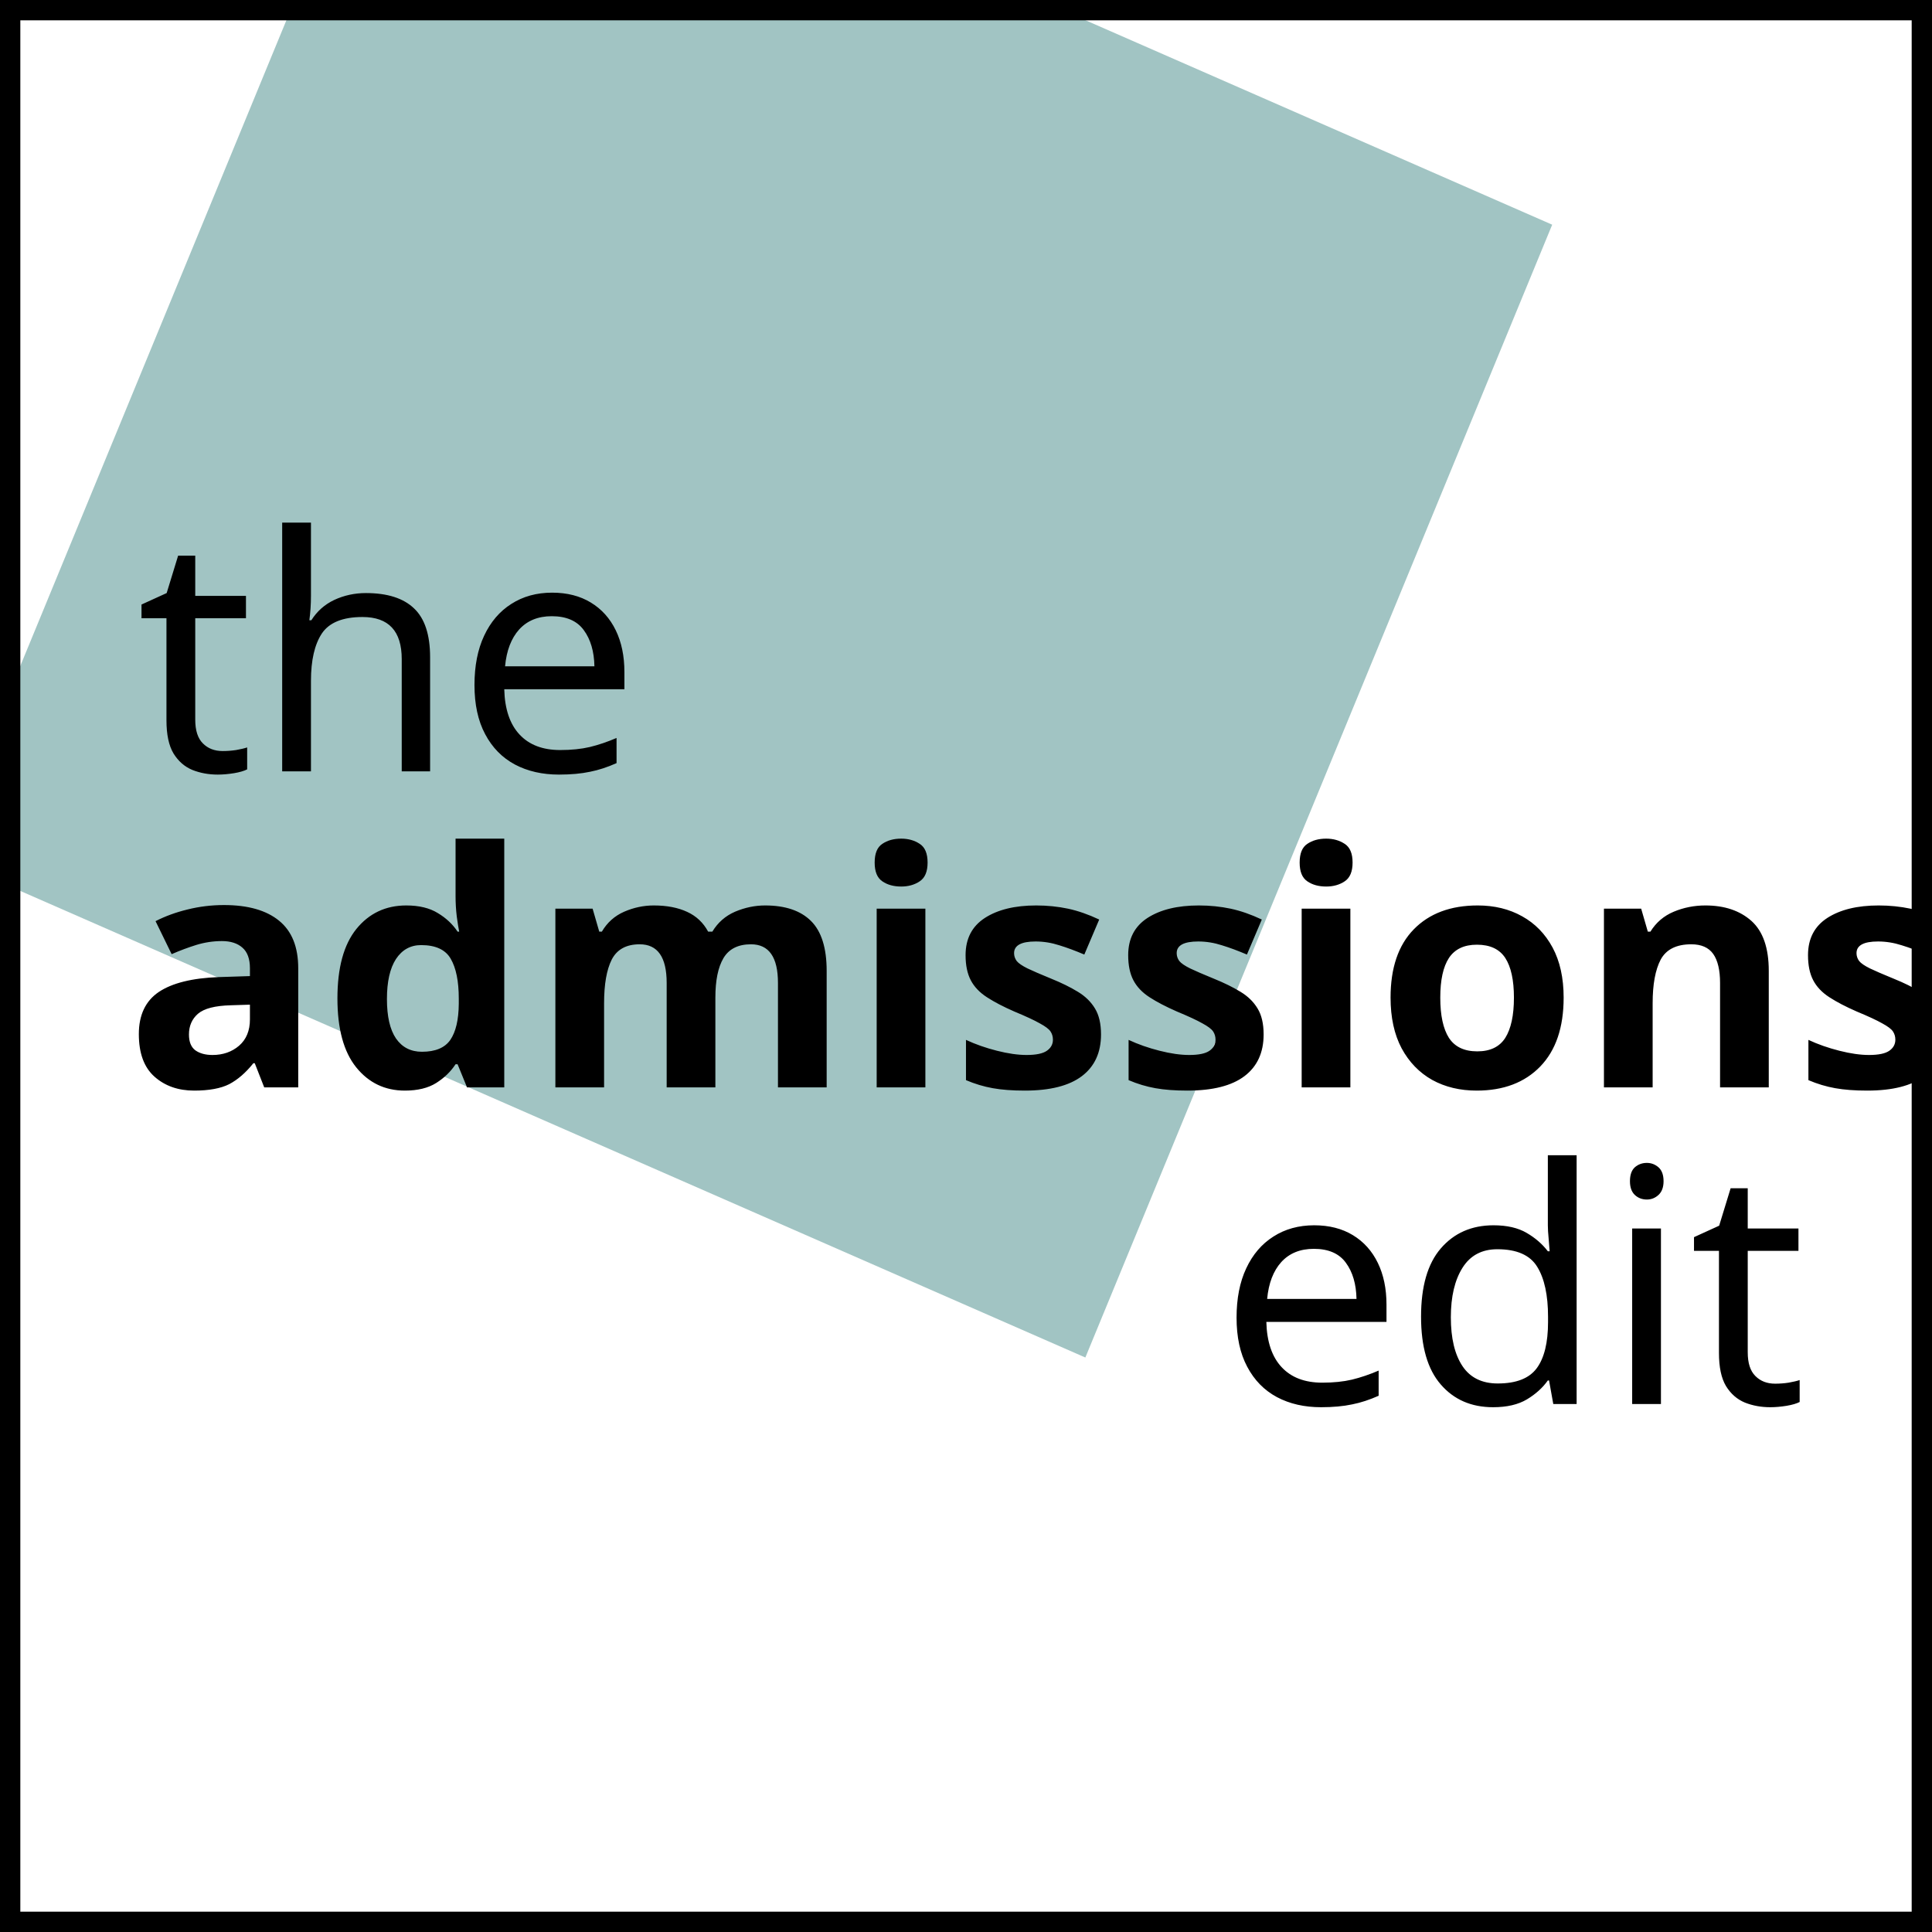
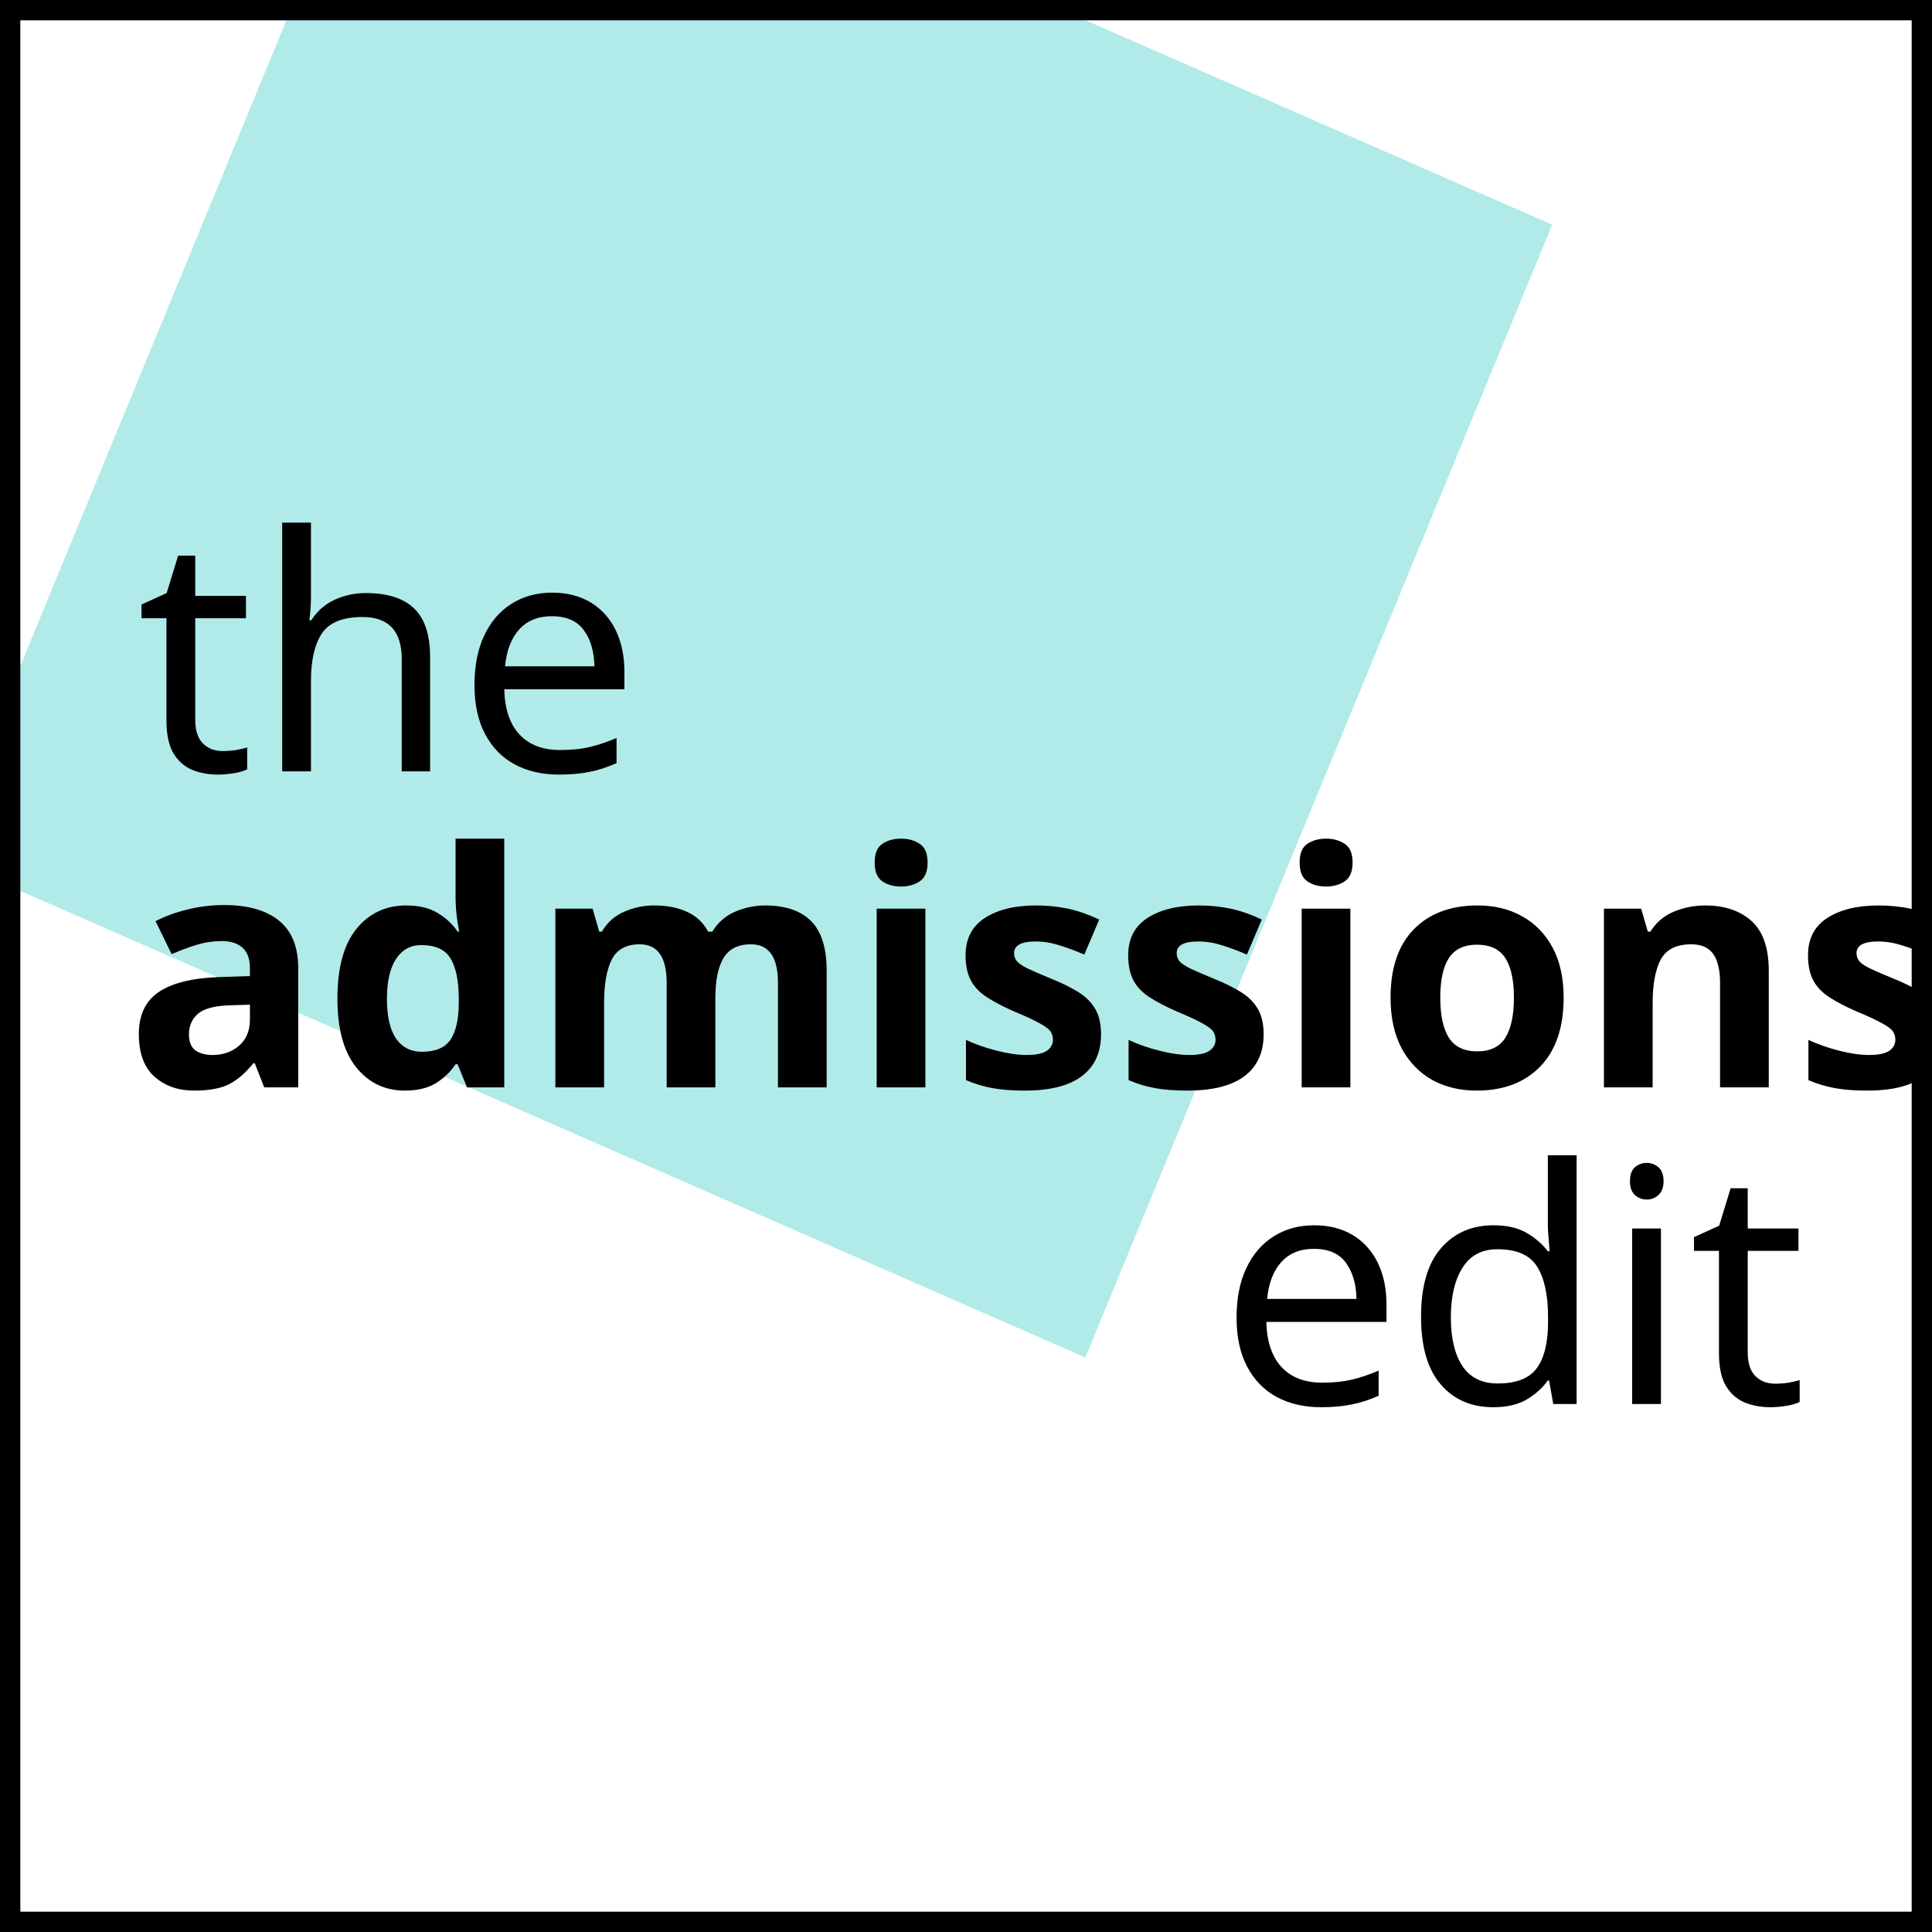
- <svg xmlns="http://www.w3.org/2000/svg" id="svg8" version="1.1" viewBox="0 0 150 150" height="150mm" width="150mm">
+ <svg xmlns="http://www.w3.org/2000/svg" width="150mm" height="150mm" viewBox="0 0 150 150" version="1.1" id="svg8">
  <defs id="defs2">
    </defs>
-   <g transform="translate(-28.95077,-40.27121)" id="layer1">
-     <path d="M -88.018,63.284 H 7.11 V 160.218 H -88.018 Z" style="fill:#a1c4c3;fill-opacity:1;stroke:none;stroke-width:3.884" id="rect893" width="95.127" height="96.934" x="-88.018" y="63.284" transform="matrix(0.3810222,-0.9245659,0.9159615,0.4012662,0,0)" />
-     <text id="text835" y="124.695" x="38.667" style="font-style:normal;font-weight:normal;font-size:25.4px;line-height:1;font-family:sans-serif;fill:#000000;fill-opacity:1;stroke:none;stroke-width:0.265" xml:space="preserve">
-       <tspan id="tspan839" style="font-style:normal;font-variant:normal;font-weight:600;font-stretch:normal;font-family:'Avenir Next';-inkscape-font-specification:'Avenir Next Semi-Bold';word-spacing:0px;fill:#000000;fill-opacity:1;stroke-width:0.265" y="124.695" x="38.667">admissions</tspan>
+   <g id="layer1" transform="translate(-28.95077,-40.27121)">
+     <path transform="matrix(0.3810222,-0.9245659,0.9159615,0.4012662,0,0)" y="63.284" x="-88.018" height="96.934" width="95.127" id="rect893" style="fill:#b0ebe9;fill-opacity:1;stroke:none;stroke-width:3.884;stroke-opacity:1" d="M -88.018,63.284 H 7.11 V 160.218 H -88.018 Z" />
+     <text xml:space="preserve" style="font-style:normal;font-weight:normal;font-size:25.4px;line-height:1;font-family:sans-serif;fill:#000000;fill-opacity:1;stroke:none;stroke-width:0.265" x="38.667" y="124.695" id="text835">
+       <tspan x="38.667" y="124.695" style="font-style:normal;font-variant:normal;font-weight:600;font-stretch:normal;font-family:'Avenir Next';-inkscape-font-specification:'Avenir Next Semi-Bold';word-spacing:0px;fill:#000000;fill-opacity:1;stroke-width:0.265" id="tspan839">admissions</tspan>
    </text>
-     <text xml:space="preserve" style="font-style:normal;font-weight:normal;font-size:25.4px;line-height:1.25;font-family:sans-serif;fill:#000000;fill-opacity:1;stroke:none;stroke-width:0.265" x="39.531" y="100.161" id="text849">
-       <tspan id="tspan847" x="39.531" y="100.161" style="font-style:normal;font-variant:normal;font-weight:normal;font-stretch:normal;font-family:'Avenir Next';-inkscape-font-specification:'Avenir Next';stroke-width:0.265">the</tspan>
+     <text id="text849" y="100.161" x="39.531" style="font-style:normal;font-weight:normal;font-size:25.4px;line-height:1.25;font-family:sans-serif;fill:#000000;fill-opacity:1;stroke:none;stroke-width:0.265" xml:space="preserve">
+       <tspan style="font-style:normal;font-variant:normal;font-weight:normal;font-stretch:normal;font-family:'Avenir Next';-inkscape-font-specification:'Avenir Next';stroke-width:0.265" y="100.161" x="39.531" id="tspan847">the</tspan>
    </text>
-     <text xml:space="preserve" style="font-style:normal;font-weight:normal;font-size:25.4px;line-height:1.25;font-family:sans-serif;fill:#000000;fill-opacity:1;stroke:none;stroke-width:0.265" x="123.566" y="149.279" id="text853">
-       <tspan id="tspan851" x="123.566" y="149.279" style="font-style:normal;font-variant:normal;font-weight:normal;font-stretch:normal;font-family:'Avenir Next';-inkscape-font-specification:'Avenir Next';stroke-width:0.265">edit</tspan>
+     <text id="text853" y="149.279" x="123.566" style="font-style:normal;font-weight:normal;font-size:25.4px;line-height:1.25;font-family:sans-serif;fill:#000000;fill-opacity:1;stroke:none;stroke-width:0.265" xml:space="preserve">
+       <tspan style="font-style:normal;font-variant:normal;font-weight:normal;font-stretch:normal;font-family:'Avenir Next';-inkscape-font-specification:'Avenir Next';stroke-width:0.265" y="149.279" x="123.566" id="tspan851">edit</tspan>
    </text>
-     <rect y="41.06" x="29.74" height="148.422" width="148.422" id="rect848" style="fill:none;stroke:#000000;stroke-width:1.578;stroke-miterlimit:4;stroke-dasharray:none;stroke-opacity:1" />
+     <rect style="fill:none;stroke:#000000;stroke-width:1.578;stroke-miterlimit:4;stroke-dasharray:none;stroke-opacity:1" id="rect848" width="148.422" height="148.422" x="29.74" y="41.06" />
  </g>
</svg>
